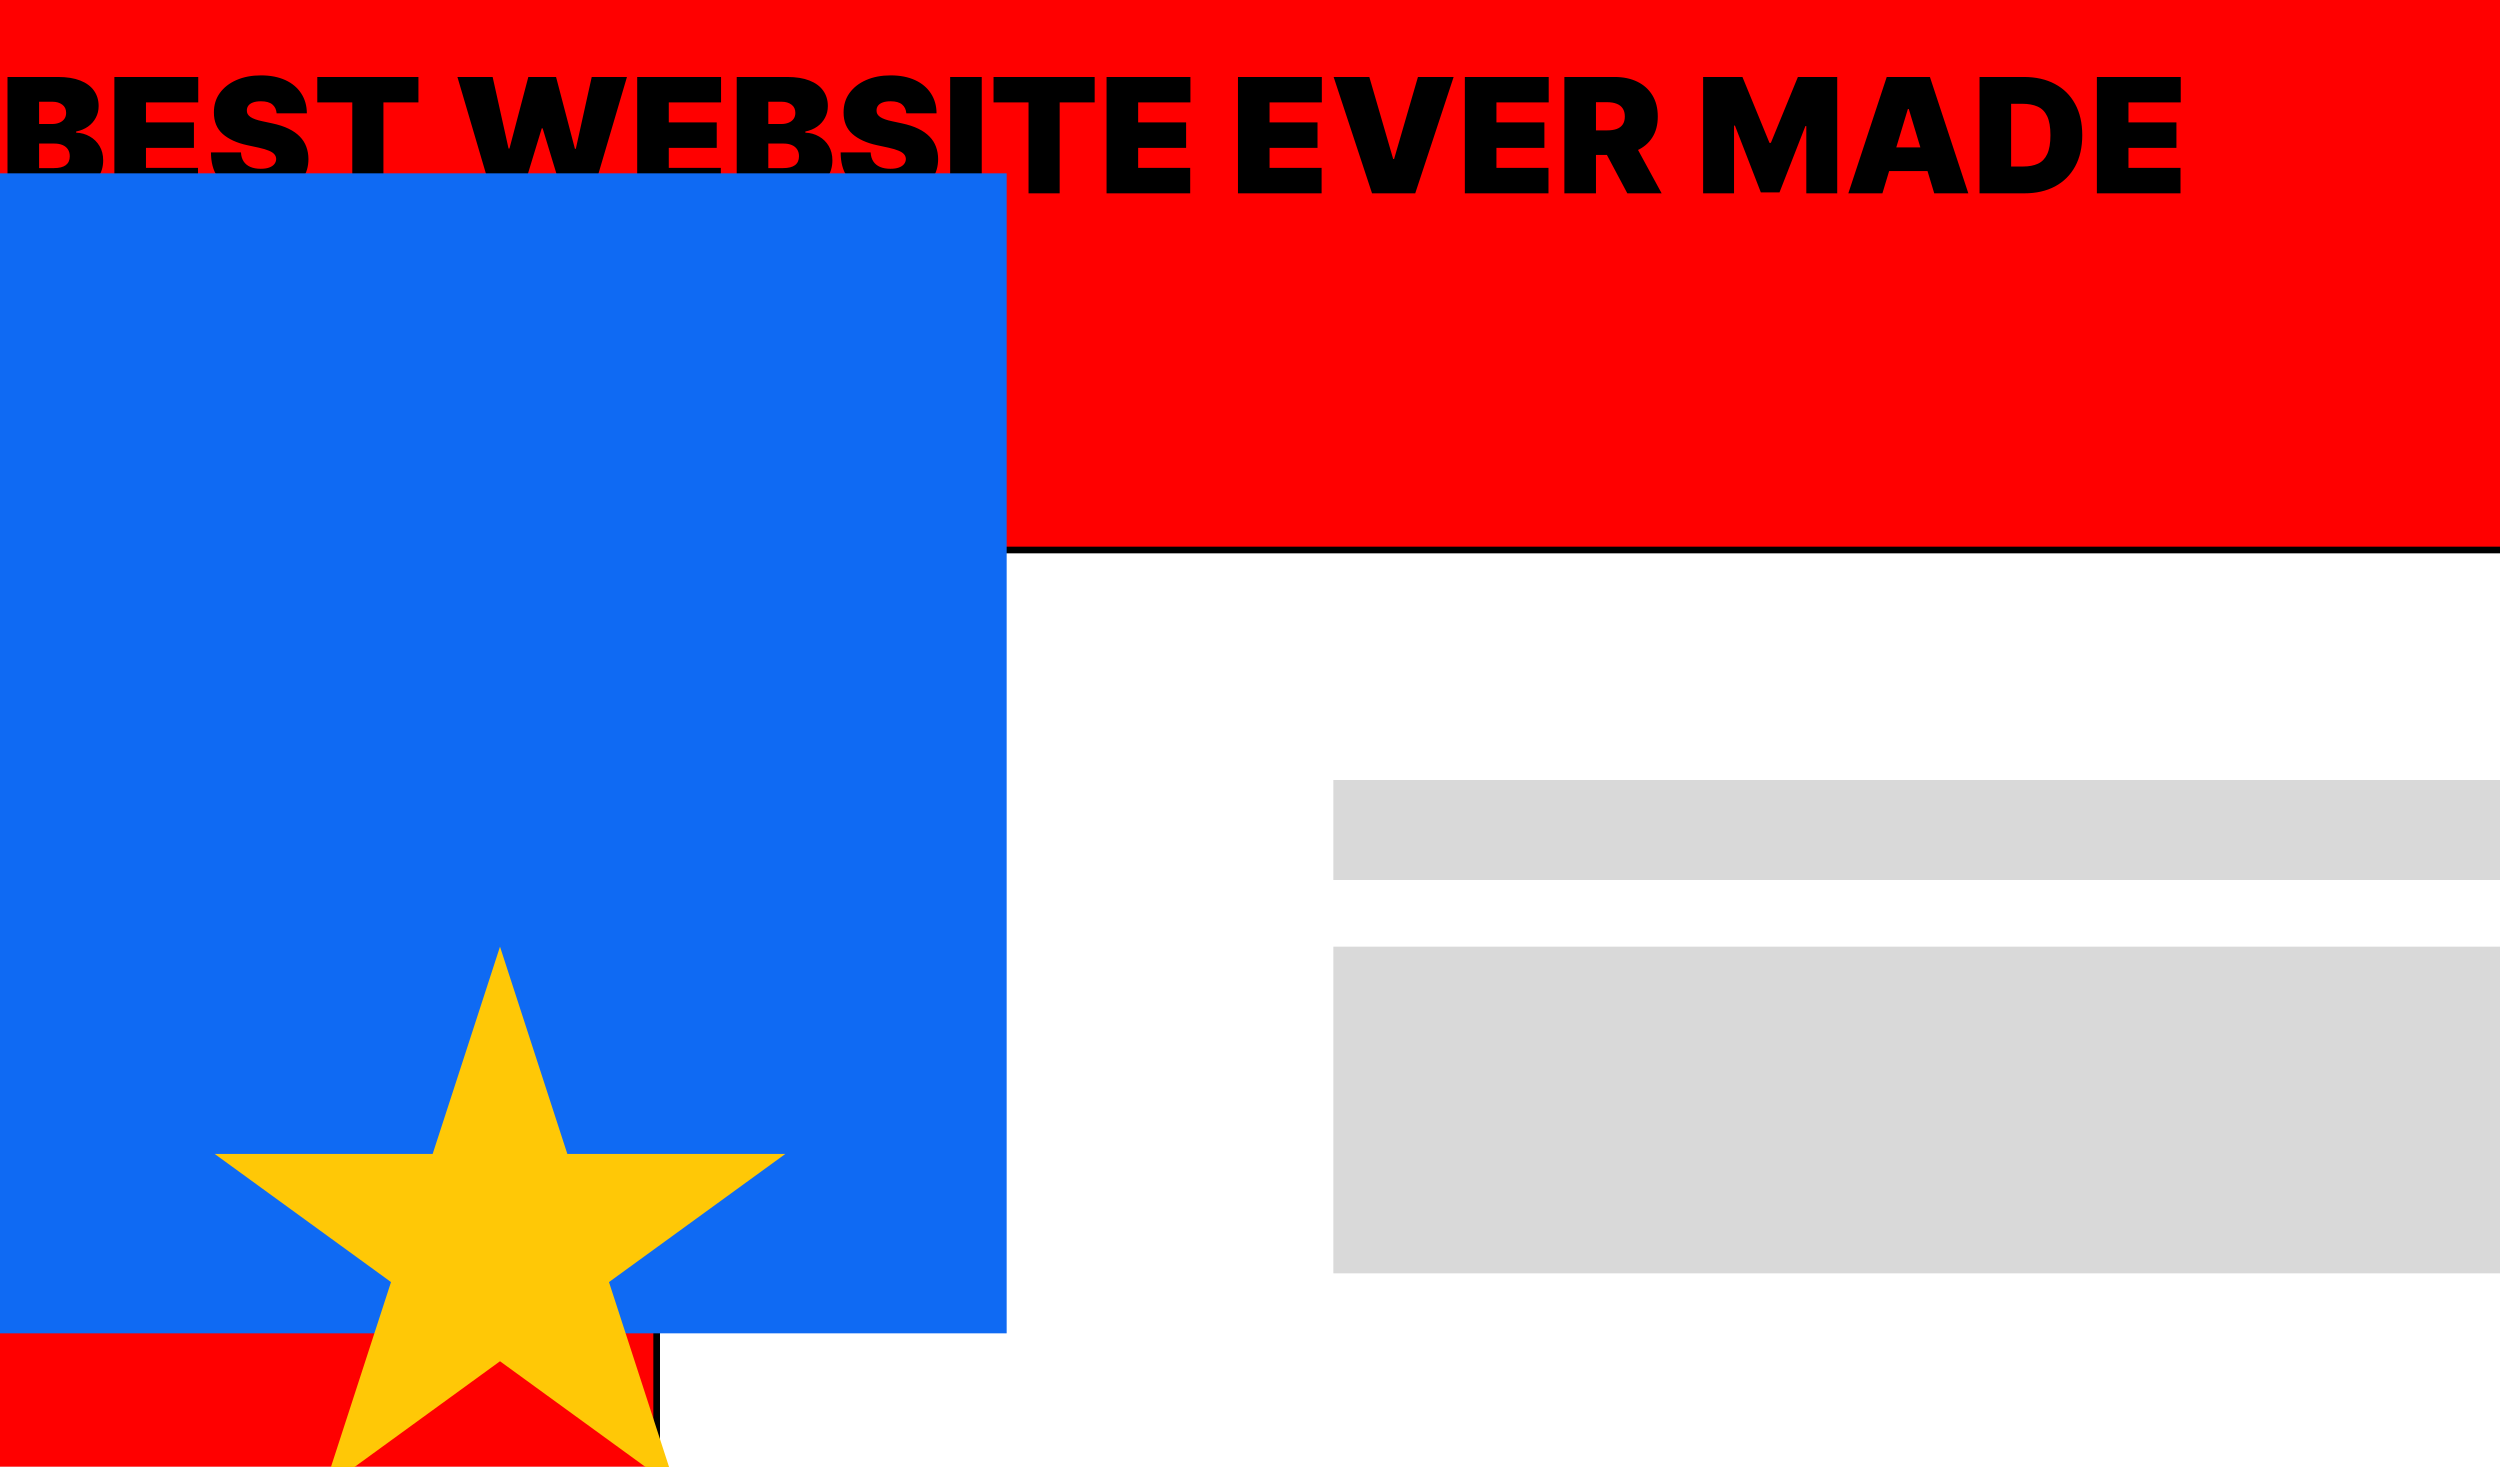
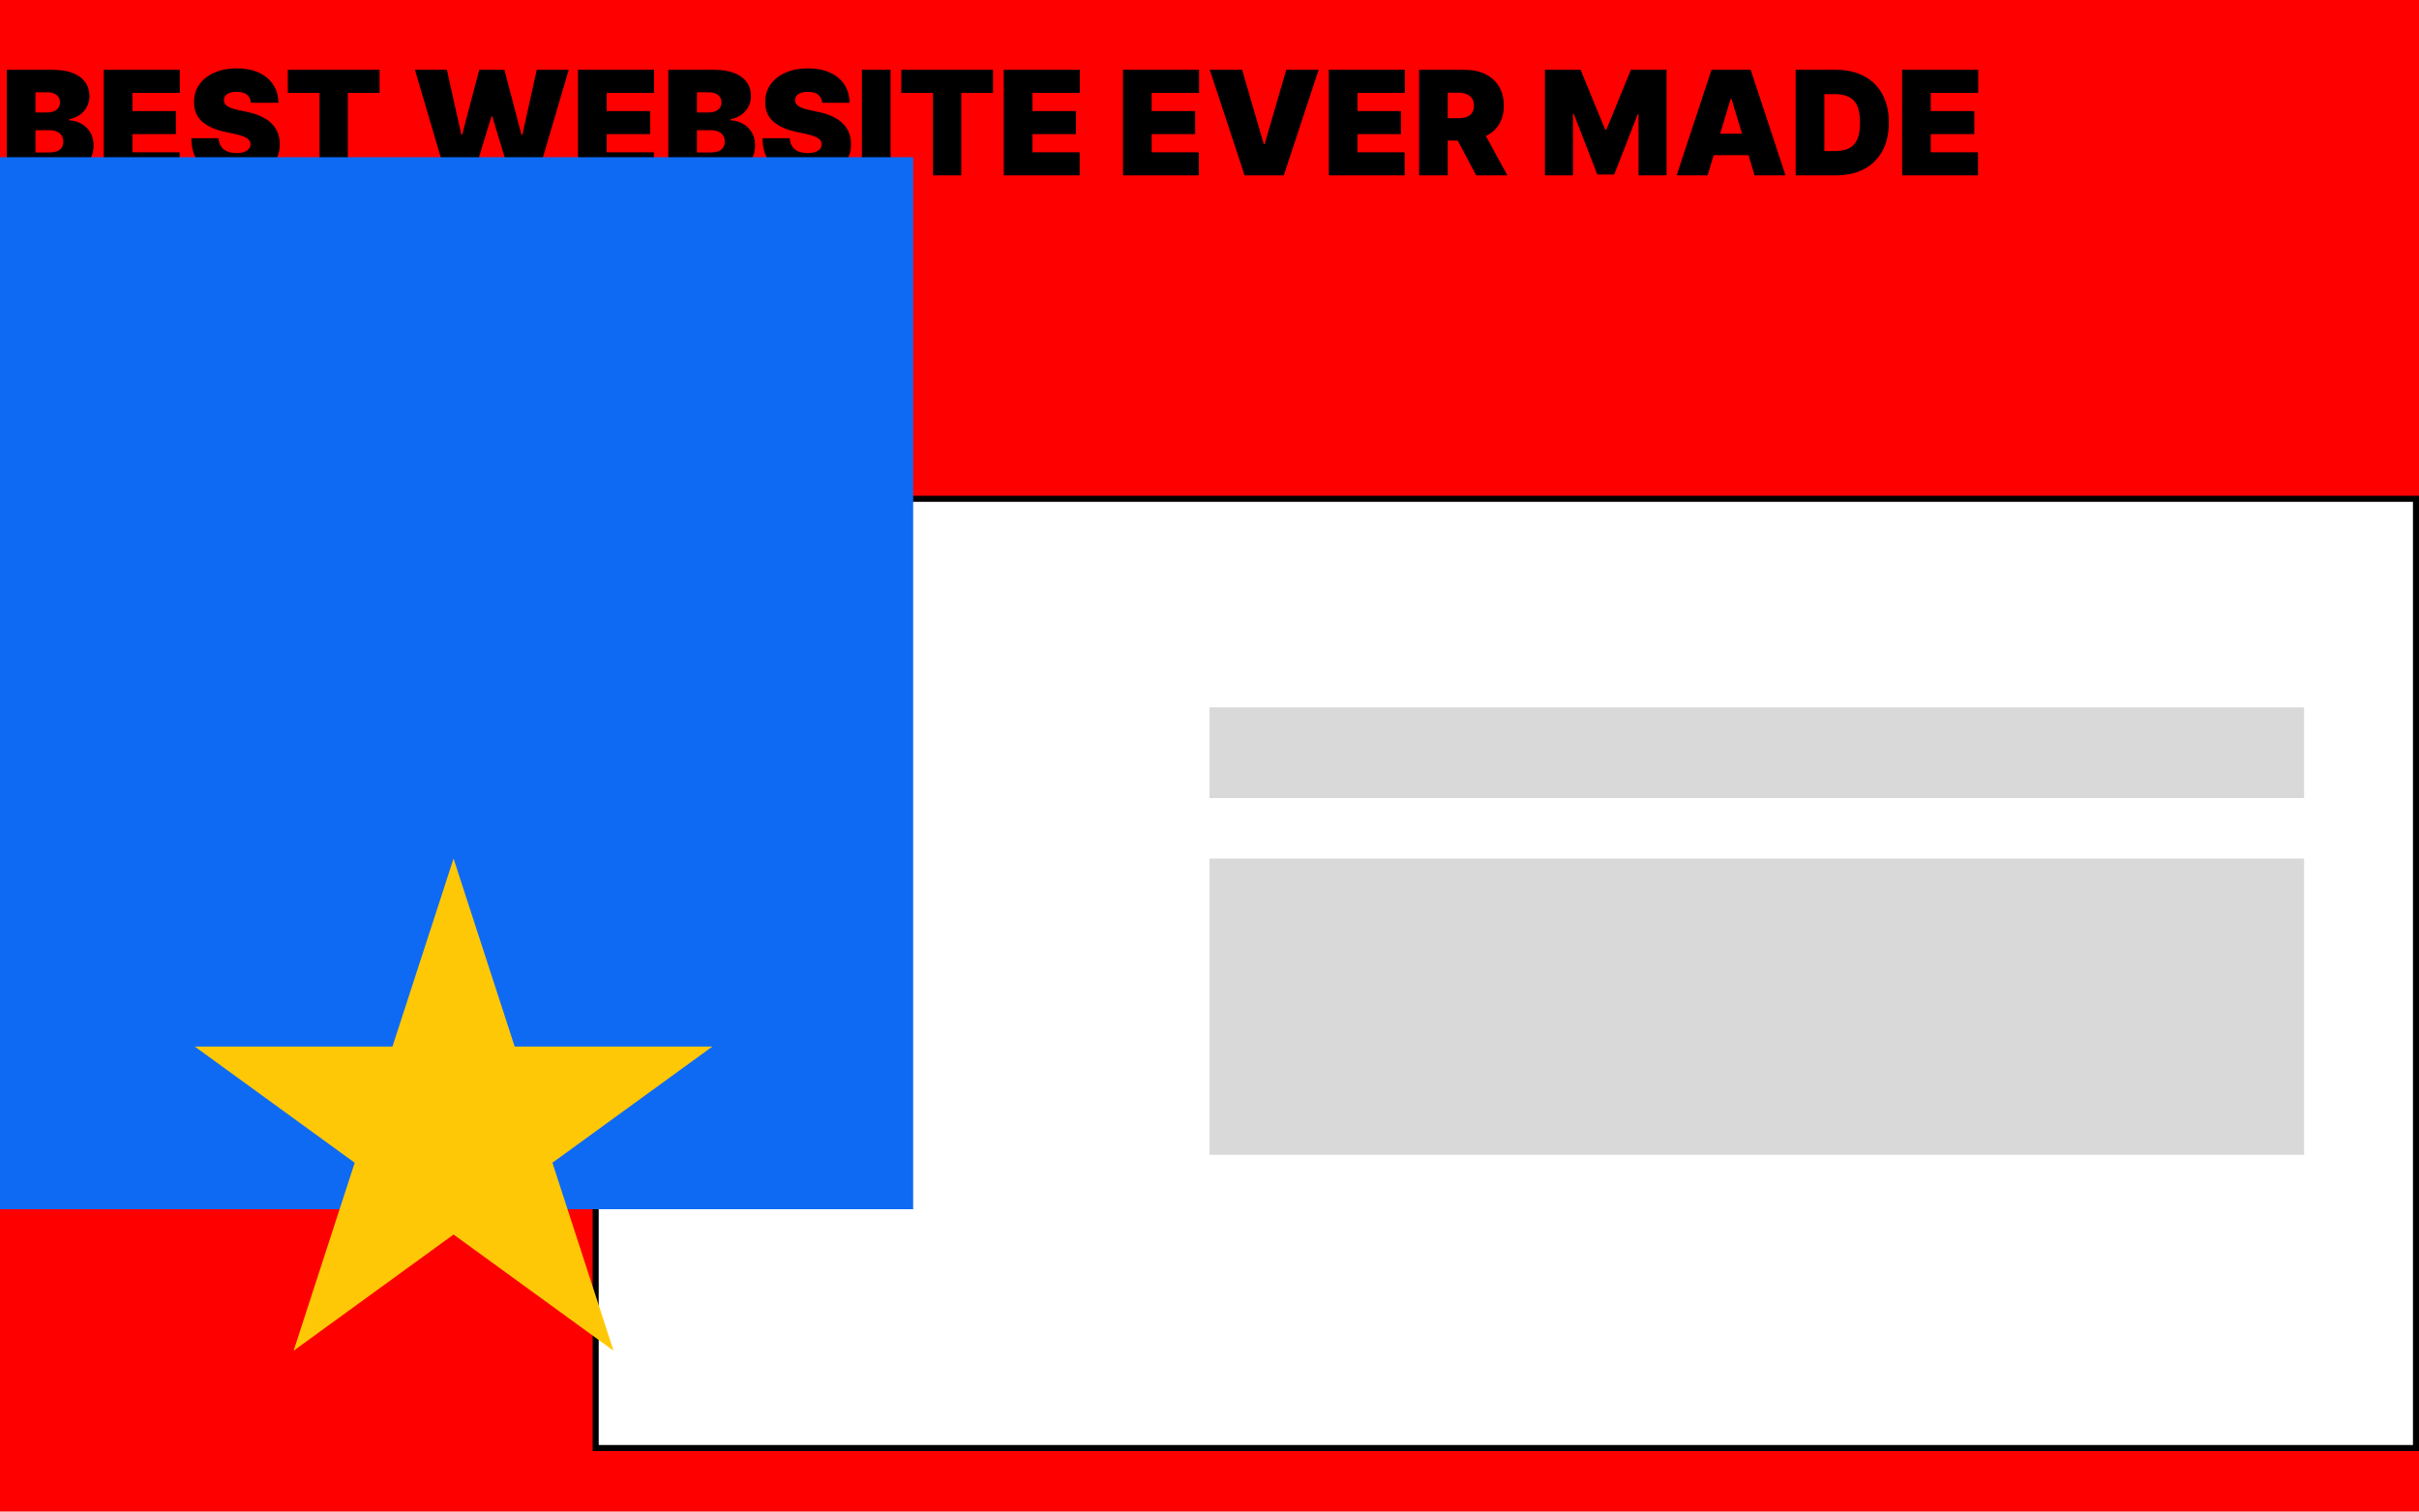
- <svg xmlns="http://www.w3.org/2000/svg" width="375" height="220" viewBox="0 0 375 220" fill="none">
-   <rect width="375" height="220" fill="#FF0000" />
+ <svg xmlns="http://www.w3.org/2000/svg" width="400" height="250" viewBox="0 0 400 250" fill="none">
+   <rect width="400" height="250" fill="#FF0000" />
  <path d="M1.125 29V11.546H8.693C10.023 11.546 11.139 11.724 12.043 12.082C12.952 12.44 13.636 12.946 14.097 13.599C14.562 14.253 14.796 15.023 14.796 15.909C14.796 16.551 14.653 17.136 14.369 17.665C14.091 18.193 13.699 18.636 13.193 18.994C12.688 19.347 12.097 19.591 11.421 19.727V19.898C12.171 19.926 12.852 20.116 13.466 20.469C14.079 20.815 14.568 21.296 14.932 21.909C15.296 22.517 15.477 23.233 15.477 24.057C15.477 25.011 15.227 25.861 14.727 26.605C14.233 27.349 13.528 27.935 12.614 28.361C11.699 28.787 10.608 29 9.341 29H1.125ZM5.864 25.216H8.08C8.875 25.216 9.472 25.068 9.869 24.773C10.267 24.472 10.466 24.028 10.466 23.443C10.466 23.034 10.372 22.688 10.185 22.403C9.997 22.119 9.73 21.903 9.384 21.756C9.043 21.608 8.631 21.534 8.148 21.534H5.864V25.216ZM5.864 18.602H7.807C8.222 18.602 8.588 18.537 8.906 18.406C9.224 18.276 9.472 18.088 9.648 17.844C9.83 17.594 9.92 17.29 9.92 16.932C9.92 16.392 9.727 15.98 9.341 15.696C8.955 15.406 8.466 15.261 7.875 15.261H5.864V18.602ZM17.156 29V11.546H29.736V15.364H21.895V18.364H29.088V22.182H21.895V25.182H29.702V29H17.156ZM41.495 17C41.45 16.432 41.236 15.989 40.856 15.671C40.481 15.352 39.91 15.193 39.143 15.193C38.654 15.193 38.254 15.253 37.941 15.372C37.634 15.486 37.407 15.642 37.259 15.841C37.111 16.04 37.035 16.267 37.029 16.523C37.018 16.733 37.055 16.923 37.14 17.094C37.231 17.259 37.373 17.409 37.566 17.546C37.759 17.676 38.006 17.796 38.307 17.903C38.609 18.011 38.967 18.108 39.381 18.193L40.813 18.5C41.779 18.704 42.606 18.974 43.293 19.31C43.981 19.645 44.543 20.04 44.981 20.494C45.418 20.943 45.739 21.449 45.944 22.011C46.154 22.574 46.262 23.188 46.268 23.852C46.262 25 45.975 25.972 45.407 26.767C44.839 27.562 44.026 28.168 42.969 28.582C41.918 28.997 40.654 29.204 39.177 29.204C37.66 29.204 36.336 28.98 35.205 28.531C34.08 28.082 33.205 27.392 32.58 26.46C31.961 25.523 31.648 24.324 31.643 22.864H36.143C36.171 23.398 36.305 23.847 36.543 24.21C36.782 24.574 37.117 24.849 37.549 25.037C37.986 25.224 38.506 25.318 39.109 25.318C39.614 25.318 40.038 25.256 40.379 25.131C40.719 25.006 40.978 24.832 41.154 24.611C41.33 24.389 41.421 24.136 41.427 23.852C41.421 23.585 41.333 23.352 41.163 23.153C40.998 22.949 40.725 22.767 40.344 22.608C39.964 22.443 39.45 22.29 38.802 22.148L37.063 21.773C35.518 21.438 34.299 20.878 33.407 20.094C32.521 19.304 32.08 18.227 32.086 16.864C32.08 15.756 32.376 14.787 32.972 13.957C33.575 13.122 34.407 12.472 35.469 12.006C36.538 11.54 37.762 11.307 39.143 11.307C40.552 11.307 41.771 11.543 42.799 12.014C43.827 12.486 44.62 13.151 45.177 14.008C45.739 14.861 46.023 15.858 46.029 17H41.495ZM47.593 15.364V11.546H62.764V15.364H57.514V29H52.843V15.364H47.593ZM73.76 29L68.612 11.546H73.896L76.283 22.284H76.419L79.249 11.546H83.408L86.237 22.318H86.374L88.76 11.546H94.044L88.896 29H84.362L81.396 19.25H81.26L78.294 29H73.76ZM95.578 29V11.546H108.158V15.364H100.317V18.364H107.51V22.182H100.317V25.182H108.124V29H95.578ZM110.508 29V11.546H118.076C119.406 11.546 120.522 11.724 121.425 12.082C122.335 12.44 123.019 12.946 123.479 13.599C123.945 14.253 124.178 15.023 124.178 15.909C124.178 16.551 124.036 17.136 123.752 17.665C123.474 18.193 123.082 18.636 122.576 18.994C122.07 19.347 121.479 19.591 120.803 19.727V19.898C121.553 19.926 122.235 20.116 122.849 20.469C123.462 20.815 123.951 21.296 124.315 21.909C124.678 22.517 124.86 23.233 124.86 24.057C124.86 25.011 124.61 25.861 124.11 26.605C123.616 27.349 122.911 27.935 121.996 28.361C121.082 28.787 119.991 29 118.724 29H110.508ZM115.246 25.216H117.462C118.258 25.216 118.854 25.068 119.252 24.773C119.65 24.472 119.849 24.028 119.849 23.443C119.849 23.034 119.755 22.688 119.567 22.403C119.38 22.119 119.113 21.903 118.766 21.756C118.425 21.608 118.013 21.534 117.531 21.534H115.246V25.216ZM115.246 18.602H117.19C117.604 18.602 117.971 18.537 118.289 18.406C118.607 18.276 118.854 18.088 119.031 17.844C119.212 17.594 119.303 17.29 119.303 16.932C119.303 16.392 119.11 15.98 118.724 15.696C118.337 15.406 117.849 15.261 117.258 15.261H115.246V18.602ZM135.948 17C135.903 16.432 135.69 15.989 135.309 15.671C134.934 15.352 134.363 15.193 133.596 15.193C133.107 15.193 132.707 15.253 132.394 15.372C132.087 15.486 131.86 15.642 131.712 15.841C131.565 16.04 131.488 16.267 131.482 16.523C131.471 16.733 131.508 16.923 131.593 17.094C131.684 17.259 131.826 17.409 132.019 17.546C132.212 17.676 132.46 17.796 132.761 17.903C133.062 18.011 133.42 18.108 133.835 18.193L135.266 18.5C136.232 18.704 137.059 18.974 137.746 19.31C138.434 19.645 138.996 20.04 139.434 20.494C139.871 20.943 140.192 21.449 140.397 22.011C140.607 22.574 140.715 23.188 140.721 23.852C140.715 25 140.428 25.972 139.86 26.767C139.292 27.562 138.479 28.168 137.423 28.582C136.371 28.997 135.107 29.204 133.63 29.204C132.113 29.204 130.789 28.98 129.658 28.531C128.533 28.082 127.658 27.392 127.033 26.46C126.414 25.523 126.102 24.324 126.096 22.864H130.596C130.624 23.398 130.758 23.847 130.996 24.21C131.235 24.574 131.57 24.849 132.002 25.037C132.44 25.224 132.96 25.318 133.562 25.318C134.067 25.318 134.491 25.256 134.832 25.131C135.173 25.006 135.431 24.832 135.607 24.611C135.783 24.389 135.874 24.136 135.88 23.852C135.874 23.585 135.786 23.352 135.616 23.153C135.451 22.949 135.178 22.767 134.798 22.608C134.417 22.443 133.903 22.29 133.255 22.148L131.516 21.773C129.971 21.438 128.752 20.878 127.86 20.094C126.974 19.304 126.533 18.227 126.539 16.864C126.533 15.756 126.829 14.787 127.425 13.957C128.028 13.122 128.86 12.472 129.923 12.006C130.991 11.54 132.215 11.307 133.596 11.307C135.005 11.307 136.224 11.543 137.252 12.014C138.281 12.486 139.073 13.151 139.63 14.008C140.192 14.861 140.477 15.858 140.482 17H135.948ZM147.262 11.546V29H142.523V11.546H147.262ZM149.031 15.364V11.546H164.201V15.364H158.951V29H154.281V15.364H149.031ZM165.984 29V11.546H178.564V15.364H170.723V18.364H177.916V22.182H170.723V25.182H178.53V29H165.984ZM185.695 29V11.546H198.275V15.364H190.434V18.364H197.627V22.182H190.434V25.182H198.241V29H185.695ZM205.398 11.546L208.977 23.852H209.114L212.693 11.546H218.045L212.284 29H205.807L200.045 11.546H205.398ZM219.727 29V11.546H232.306V15.364H224.465V18.364H231.658V22.182H224.465V25.182H232.272V29H219.727ZM234.656 29V11.546H242.19C243.486 11.546 244.619 11.781 245.591 12.253C246.563 12.724 247.318 13.403 247.858 14.29C248.398 15.176 248.668 16.239 248.668 17.477C248.668 18.727 248.389 19.781 247.832 20.639C247.281 21.497 246.506 22.145 245.506 22.582C244.511 23.02 243.349 23.239 242.02 23.239H237.52V19.557H241.065C241.622 19.557 242.097 19.489 242.489 19.352C242.886 19.21 243.19 18.986 243.401 18.679C243.616 18.372 243.724 17.972 243.724 17.477C243.724 16.977 243.616 16.571 243.401 16.259C243.19 15.94 242.886 15.707 242.489 15.56C242.097 15.406 241.622 15.329 241.065 15.329H239.395V29H234.656ZM244.884 20.989L249.247 29H244.099L239.838 20.989H244.884ZM255.469 11.546H261.366L265.423 21.432H265.628L269.685 11.546H275.582V29H270.946V18.909H270.81L266.923 28.864H264.128L260.241 18.841H260.105V29H255.469V11.546ZM282.362 29H277.249L283.01 11.546H289.487L295.249 29H290.135L286.317 16.352H286.18L282.362 29ZM281.408 22.114H291.021V25.659H281.408V22.114ZM303.646 29H296.93V11.546H303.577C305.373 11.546 306.924 11.895 308.231 12.594C309.543 13.287 310.555 14.287 311.265 15.594C311.981 16.895 312.339 18.454 312.339 20.273C312.339 22.091 311.984 23.653 311.273 24.96C310.563 26.261 309.558 27.261 308.256 27.96C306.955 28.653 305.418 29 303.646 29ZM301.668 24.977H303.475C304.339 24.977 305.075 24.838 305.683 24.56C306.296 24.281 306.762 23.801 307.08 23.119C307.404 22.438 307.566 21.489 307.566 20.273C307.566 19.057 307.401 18.108 307.072 17.426C306.748 16.744 306.271 16.264 305.64 15.986C305.015 15.707 304.248 15.568 303.339 15.568H301.668V24.977ZM314.531 29V11.546H327.111V15.364H319.27V18.364H326.463V22.182H319.27V25.182H327.077V29H314.531Z" fill="black" />
  <rect x="98.5" y="82.5" width="301" height="157" fill="white" stroke="black" />
  <rect y="26" width="151" height="174" fill="#0F6AF3" />
  <path d="M75 142L85.103 173.094H117.798L91.347 192.312L101.45 223.406L75 204.188L48.55 223.406L58.653 192.312L32.203 173.094H64.897L75 142Z" fill="#FFC806" />
  <rect x="200" y="117" width="181" height="15" fill="#D9D9D9" />
  <rect x="200" y="142" width="181" height="49" fill="#D9D9D9" />
</svg>
